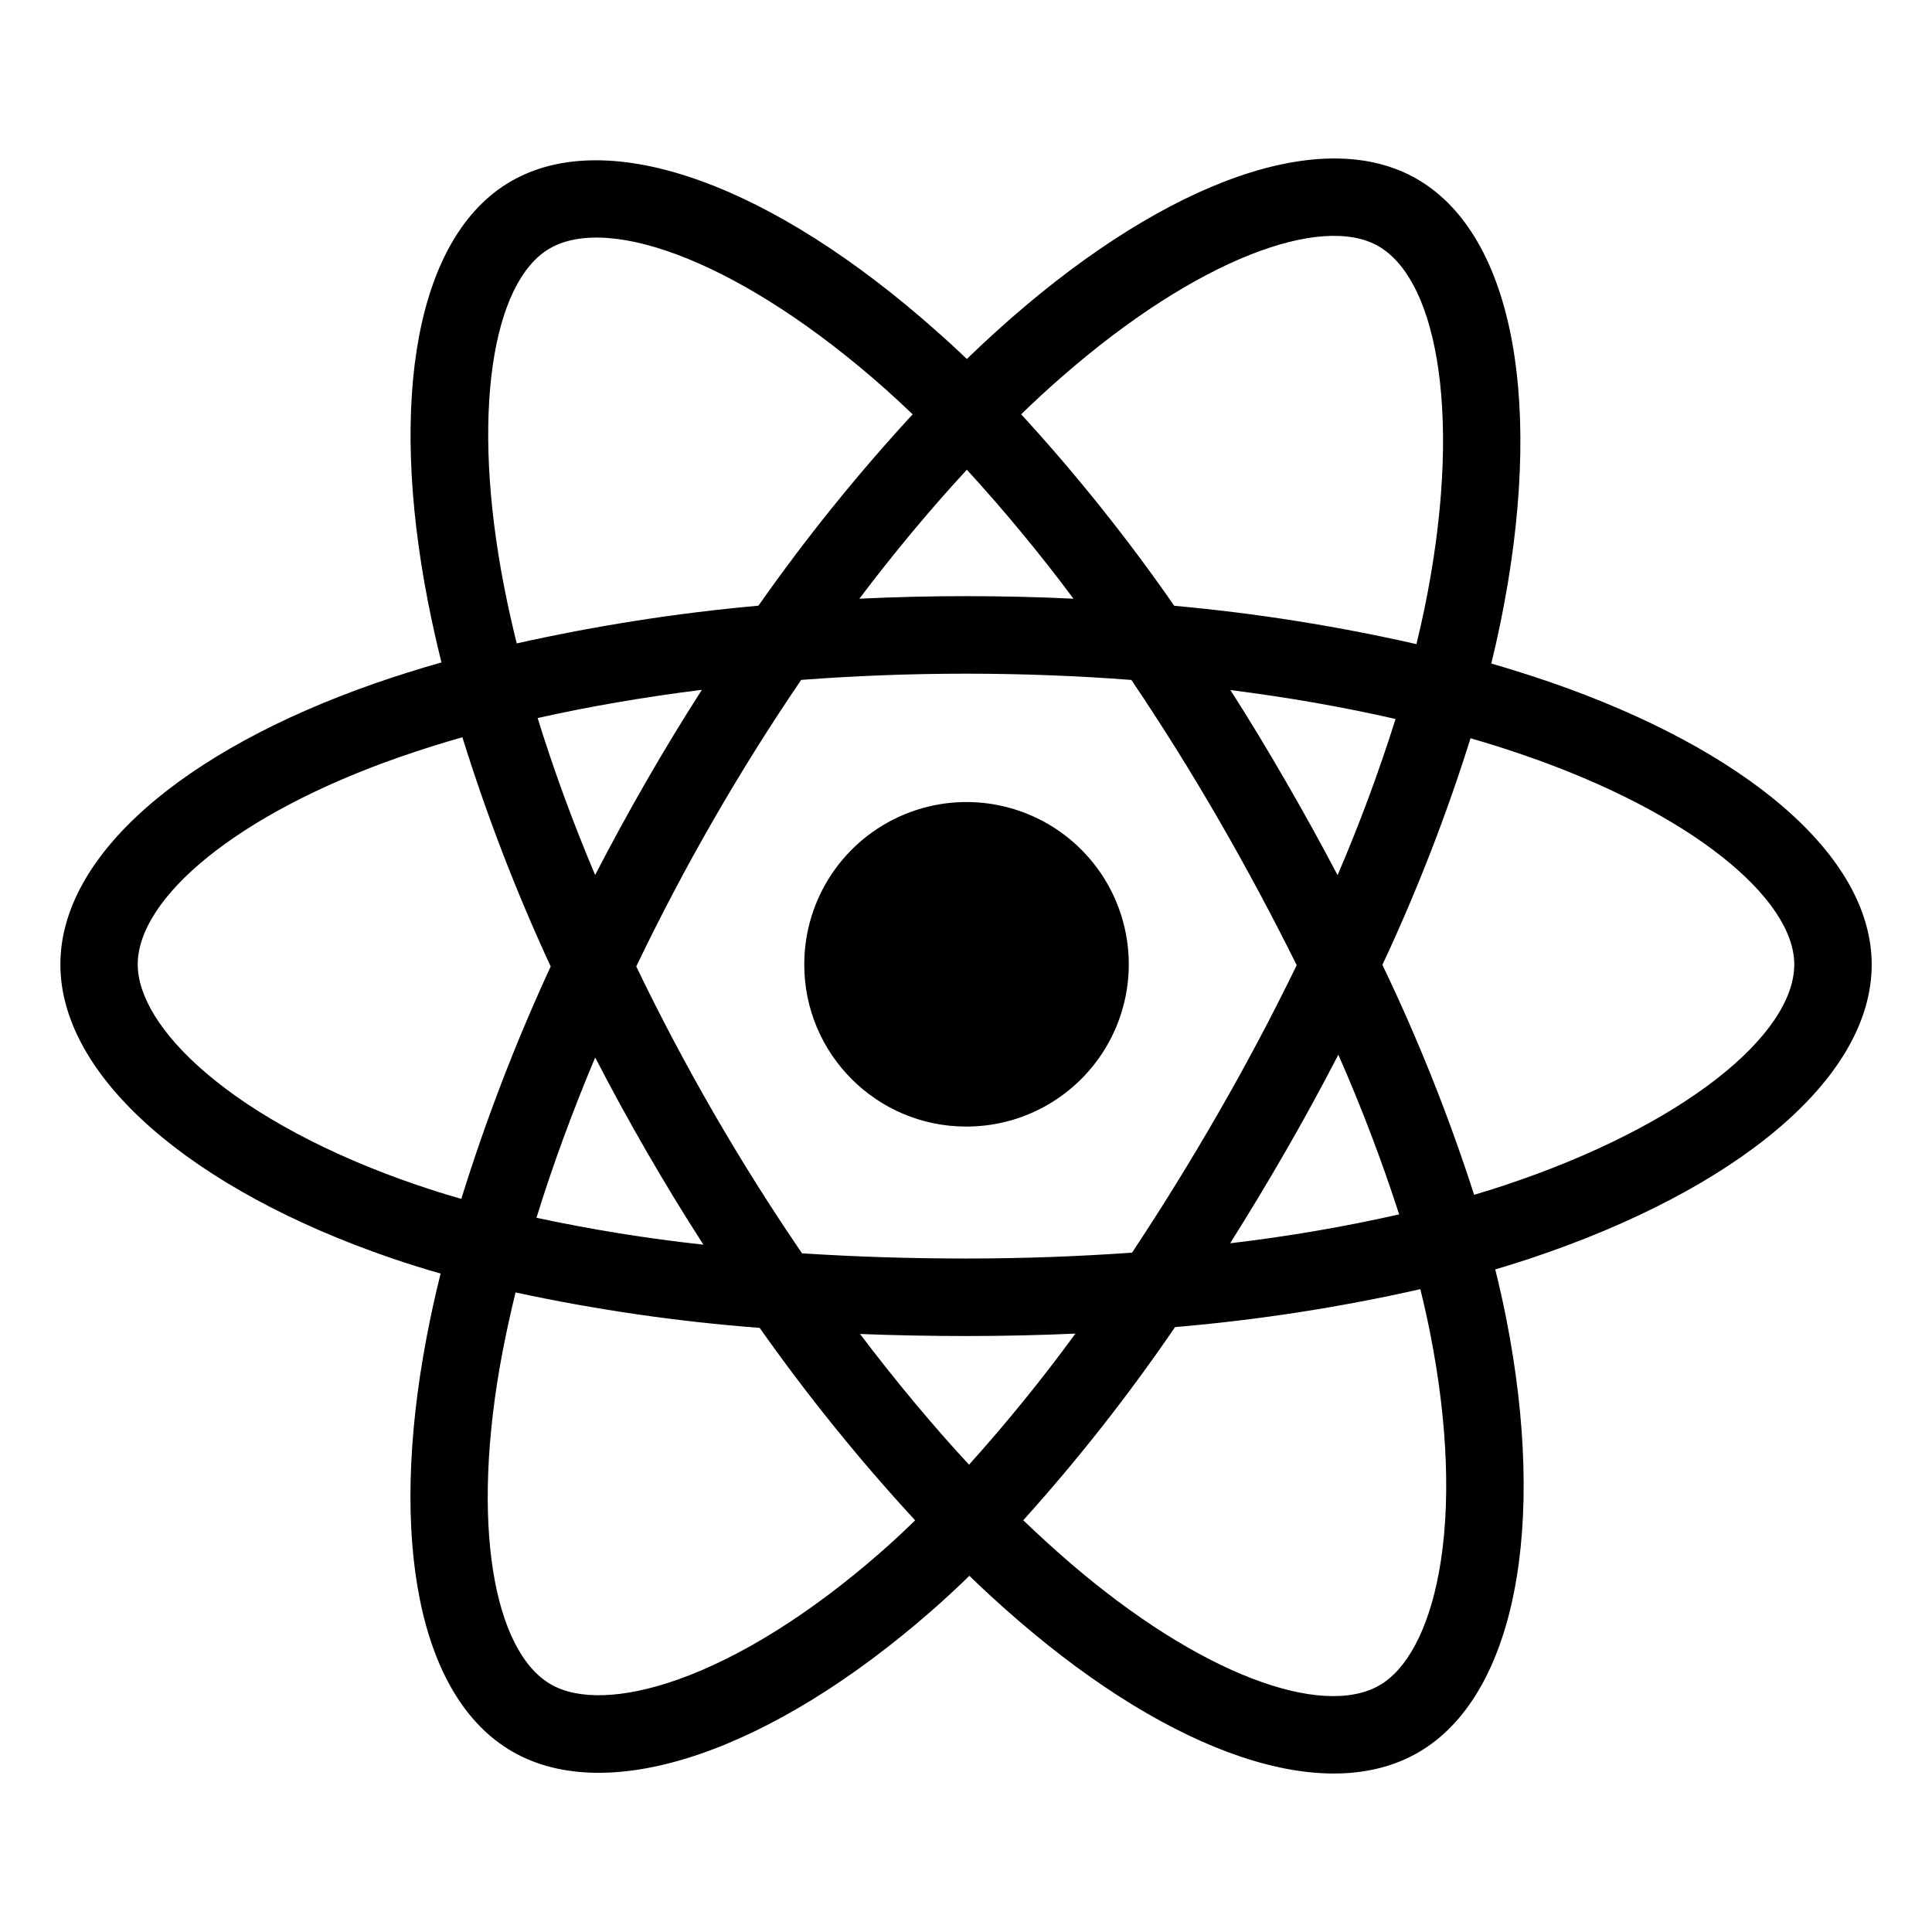
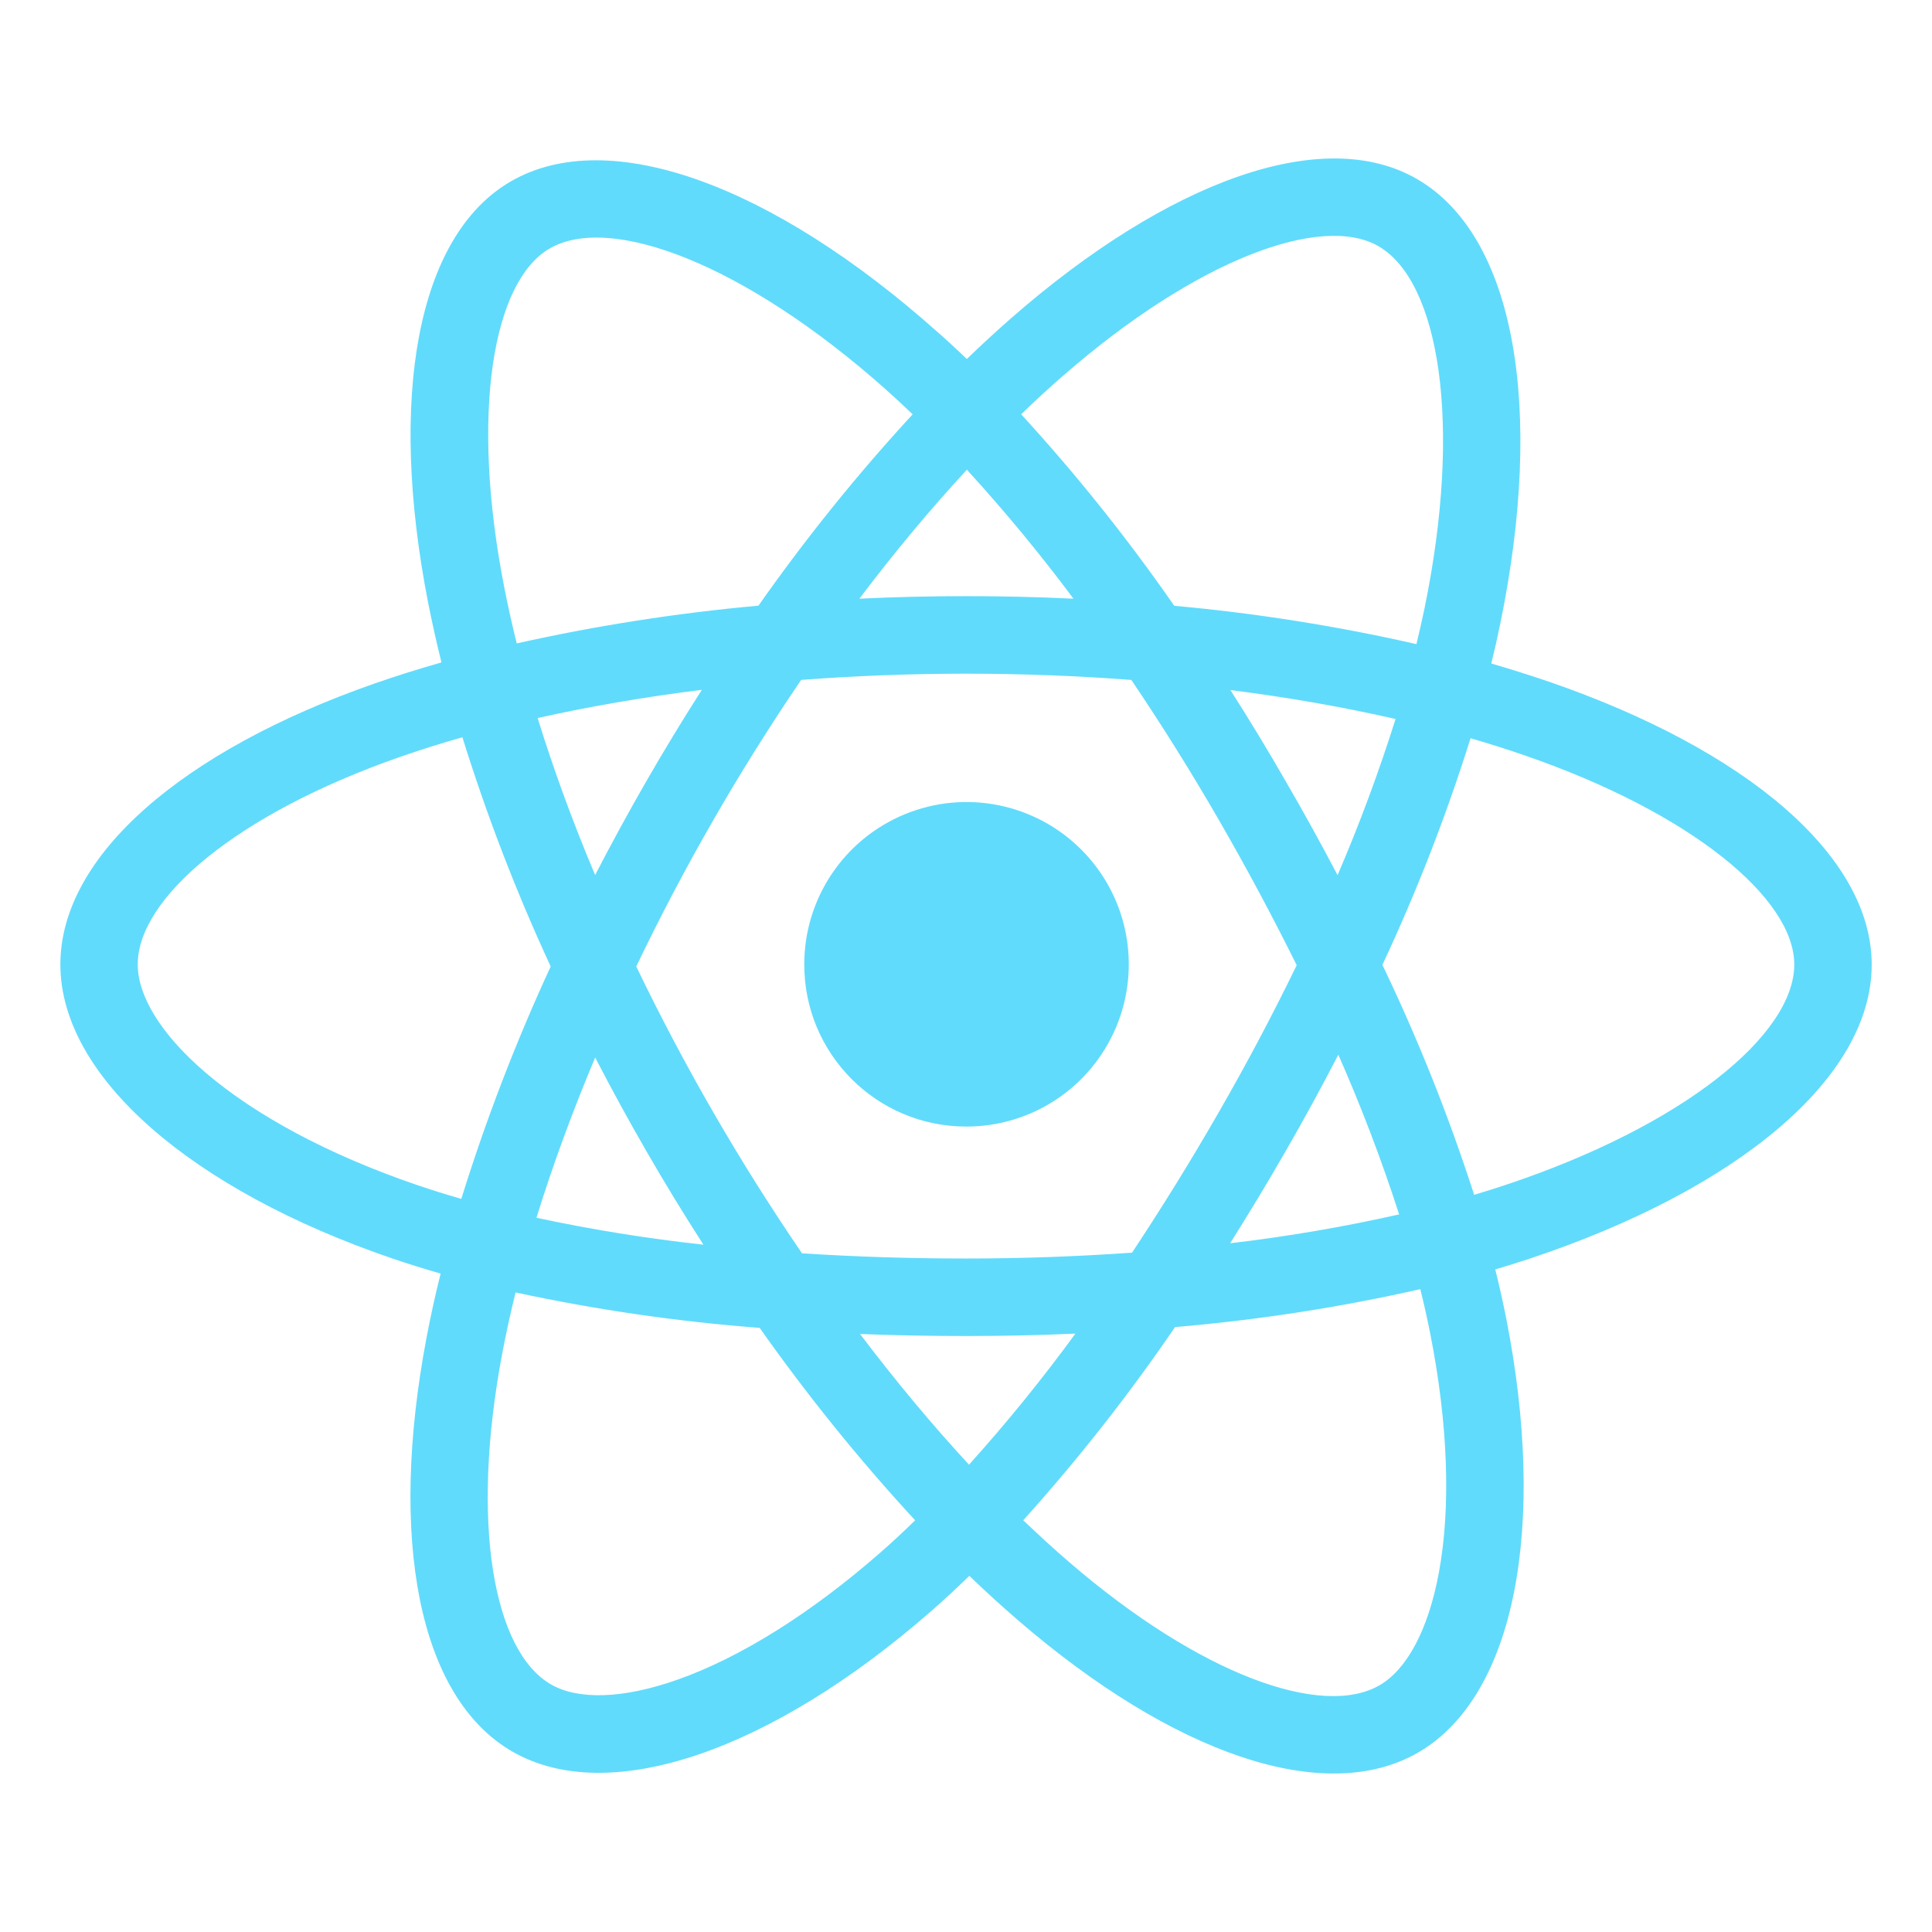
- <svg xmlns="http://www.w3.org/2000/svg" fill="#000000" width="800px" height="800px" viewBox="0 0 512 512">
+ <svg xmlns="http://www.w3.org/2000/svg" fill="#61dbfb" width="800px" height="800px" viewBox="0 0 512 512">
  <path d="M410.66,180.72h0q-7.67-2.62-15.45-4.88,1.29-5.25,2.38-10.56c11.7-56.9,4.05-102.74-22.06-117.83-25-14.48-66,.61-107.36,36.69q-6.1,5.34-11.95,11-3.9-3.76-8-7.36c-43.35-38.58-86.8-54.83-112.88-39.69-25,14.51-32.43,57.6-21.9,111.53q1.58,8,3.55,15.93c-6.15,1.75-12.09,3.62-17.77,5.6C48.46,198.9,16,226.73,16,255.59c0,29.82,34.84,59.72,87.77,77.85q6.44,2.19,13,4.07Q114.64,346,113,354.68c-10,53-2.2,95.07,22.75,109.49,25.77,14.89,69-.41,111.14-37.31q5-4.38,10-9.25,6.32,6.11,13,11.86c40.8,35.18,81.09,49.39,106,34.93,25.75-14.94,34.12-60.14,23.25-115.13q-1.25-6.3-2.88-12.86,4.56-1.35,8.93-2.79c55-18.27,90.83-47.81,90.83-78C496,226.62,462.5,198.61,410.66,180.72Zm-129-81.08c35.43-30.91,68.55-43.11,83.65-34.39h0c16.07,9.29,22.32,46.75,12.22,95.88q-1,4.8-2.16,9.57a487.83,487.83,0,0,0-64.18-10.16,481.27,481.27,0,0,0-40.57-50.75Q276,104.57,281.64,99.64ZM157.73,280.25q6.51,12.6,13.61,24.89,7.23,12.54,15.07,24.71a435.28,435.28,0,0,1-44.24-7.13C146.41,309,151.63,294.75,157.73,280.25Zm0-48.33c-6-14.19-11.08-28.15-15.25-41.63,13.7-3.07,28.3-5.58,43.52-7.48q-7.65,11.94-14.72,24.23T157.7,231.92Zm10.9,24.17q9.48-19.77,20.42-38.78h0q10.93-19,23.27-37.13c14.28-1.08,28.92-1.65,43.71-1.65s29.52.57,43.79,1.66q12.21,18.09,23.13,37t20.69,38.6Q334,275.63,323,294.73h0q-10.91,19-23,37.24c-14.25,1-29,1.55-44,1.55s-29.47-.47-43.46-1.38q-12.43-18.19-23.46-37.29T168.6,256.09ZM340.75,305q7.25-12.58,13.92-25.49h0a440.41,440.41,0,0,1,16.12,42.32A434.44,434.44,0,0,1,326,329.48Q333.62,317.39,340.75,305Zm13.72-73.07q-6.64-12.65-13.81-25h0q-7-12.18-14.59-24.06c15.31,1.94,30,4.52,43.77,7.67A439.89,439.89,0,0,1,354.47,231.93ZM256.23,124.48h0a439.75,439.75,0,0,1,28.25,34.18q-28.35-1.35-56.74,0C237.07,146.32,246.62,134.87,256.23,124.48ZM145.66,65.86c16.06-9.32,51.57,4,89,37.27,2.39,2.13,4.8,4.36,7.2,6.67A491.37,491.37,0,0,0,201,160.51a499.12,499.12,0,0,0-64.06,10q-1.83-7.36-3.3-14.82h0C124.59,109.46,130.58,74.61,145.66,65.86ZM122.25,317.71q-6-1.71-11.85-3.71c-23.4-8-42.73-18.44-56-29.81C42.52,274,36.5,263.83,36.5,255.59c0-17.51,26.06-39.85,69.52-55q8.19-2.85,16.52-5.21a493.54,493.54,0,0,0,23.4,60.75A502.46,502.46,0,0,0,122.25,317.71Zm111.13,93.67c-18.63,16.32-37.29,27.89-53.74,33.72h0c-14.78,5.23-26.55,5.38-33.66,1.27-15.14-8.75-21.44-42.54-12.85-87.86q1.53-8,3.5-16a480.85,480.85,0,0,0,64.69,9.39,501.2,501.2,0,0,0,41.2,51C239.54,405.83,236.49,408.65,233.38,411.38Zm23.42-23.22c-9.72-10.51-19.42-22.14-28.88-34.64q13.79.54,28.08.54c9.78,0,19.46-.21,29-.64A439.33,439.33,0,0,1,256.8,388.16Zm124.52,28.59c-2.86,15.44-8.61,25.74-15.72,29.86-15.13,8.78-47.48-2.63-82.36-32.72-4-3.44-8-7.13-12.07-11a484.54,484.54,0,0,0,40.23-51.2,477.84,477.84,0,0,0,65-10.05q1.47,5.94,2.6,11.64h0C383.81,377.58,384.5,399.56,381.32,416.75Zm17.4-102.64h0c-2.62.87-5.32,1.71-8.06,2.53a483.26,483.26,0,0,0-24.31-60.94,481.52,481.52,0,0,0,23.36-60.06c4.91,1.43,9.68,2.93,14.27,4.52,44.42,15.32,71.52,38,71.52,55.43C475.5,274.19,446.23,298.33,398.72,314.11Z" />
  <path d="M256,298.55a43,43,0,1,0-42.86-43A42.91,42.91,0,0,0,256,298.55Z" />
</svg>
